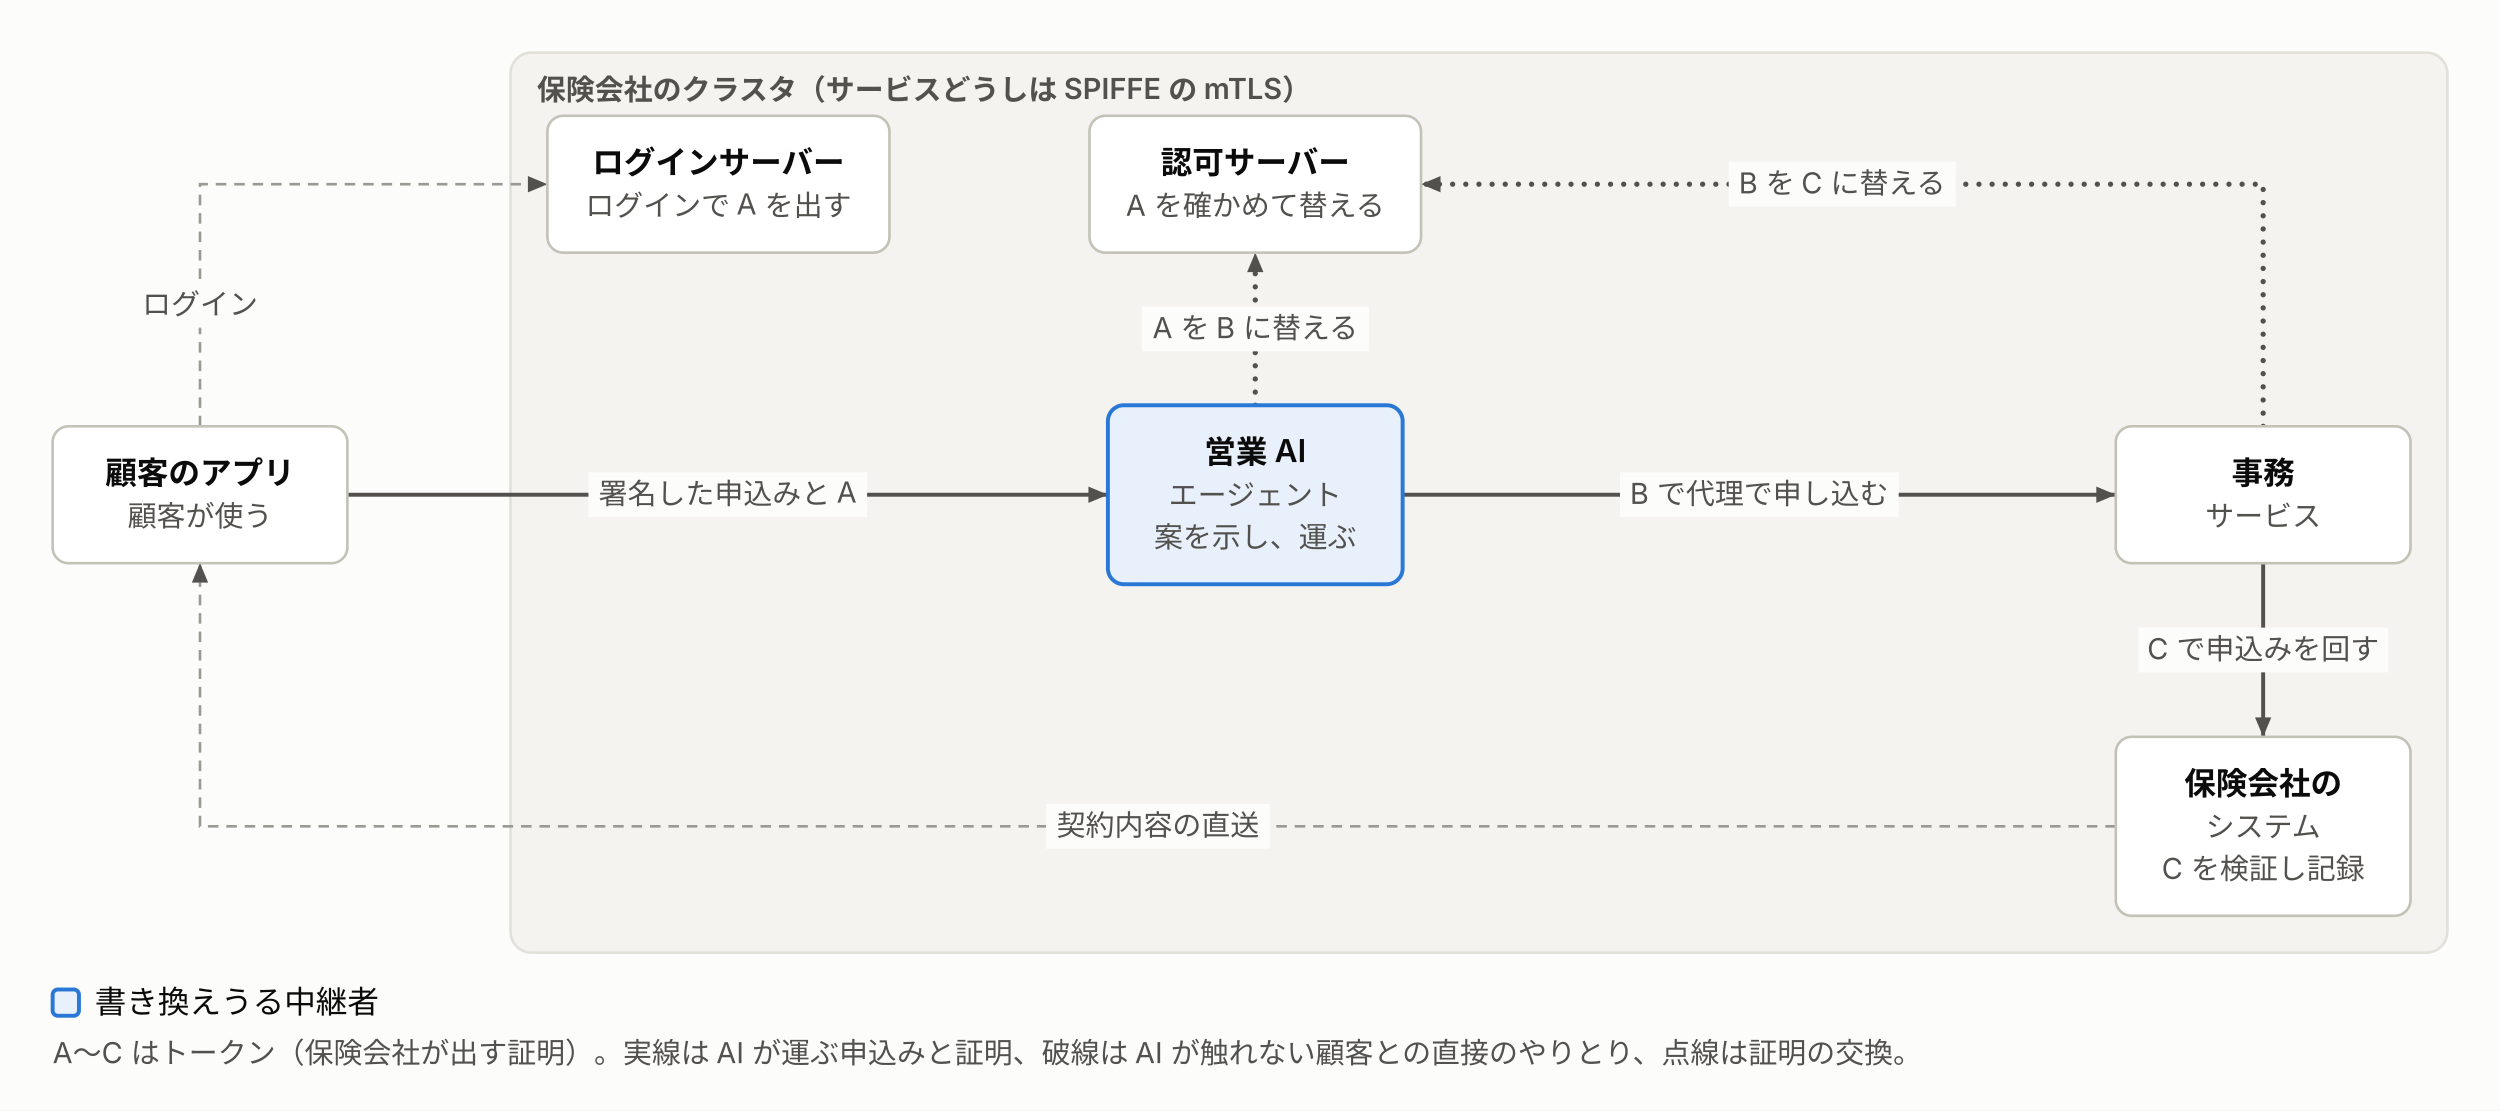
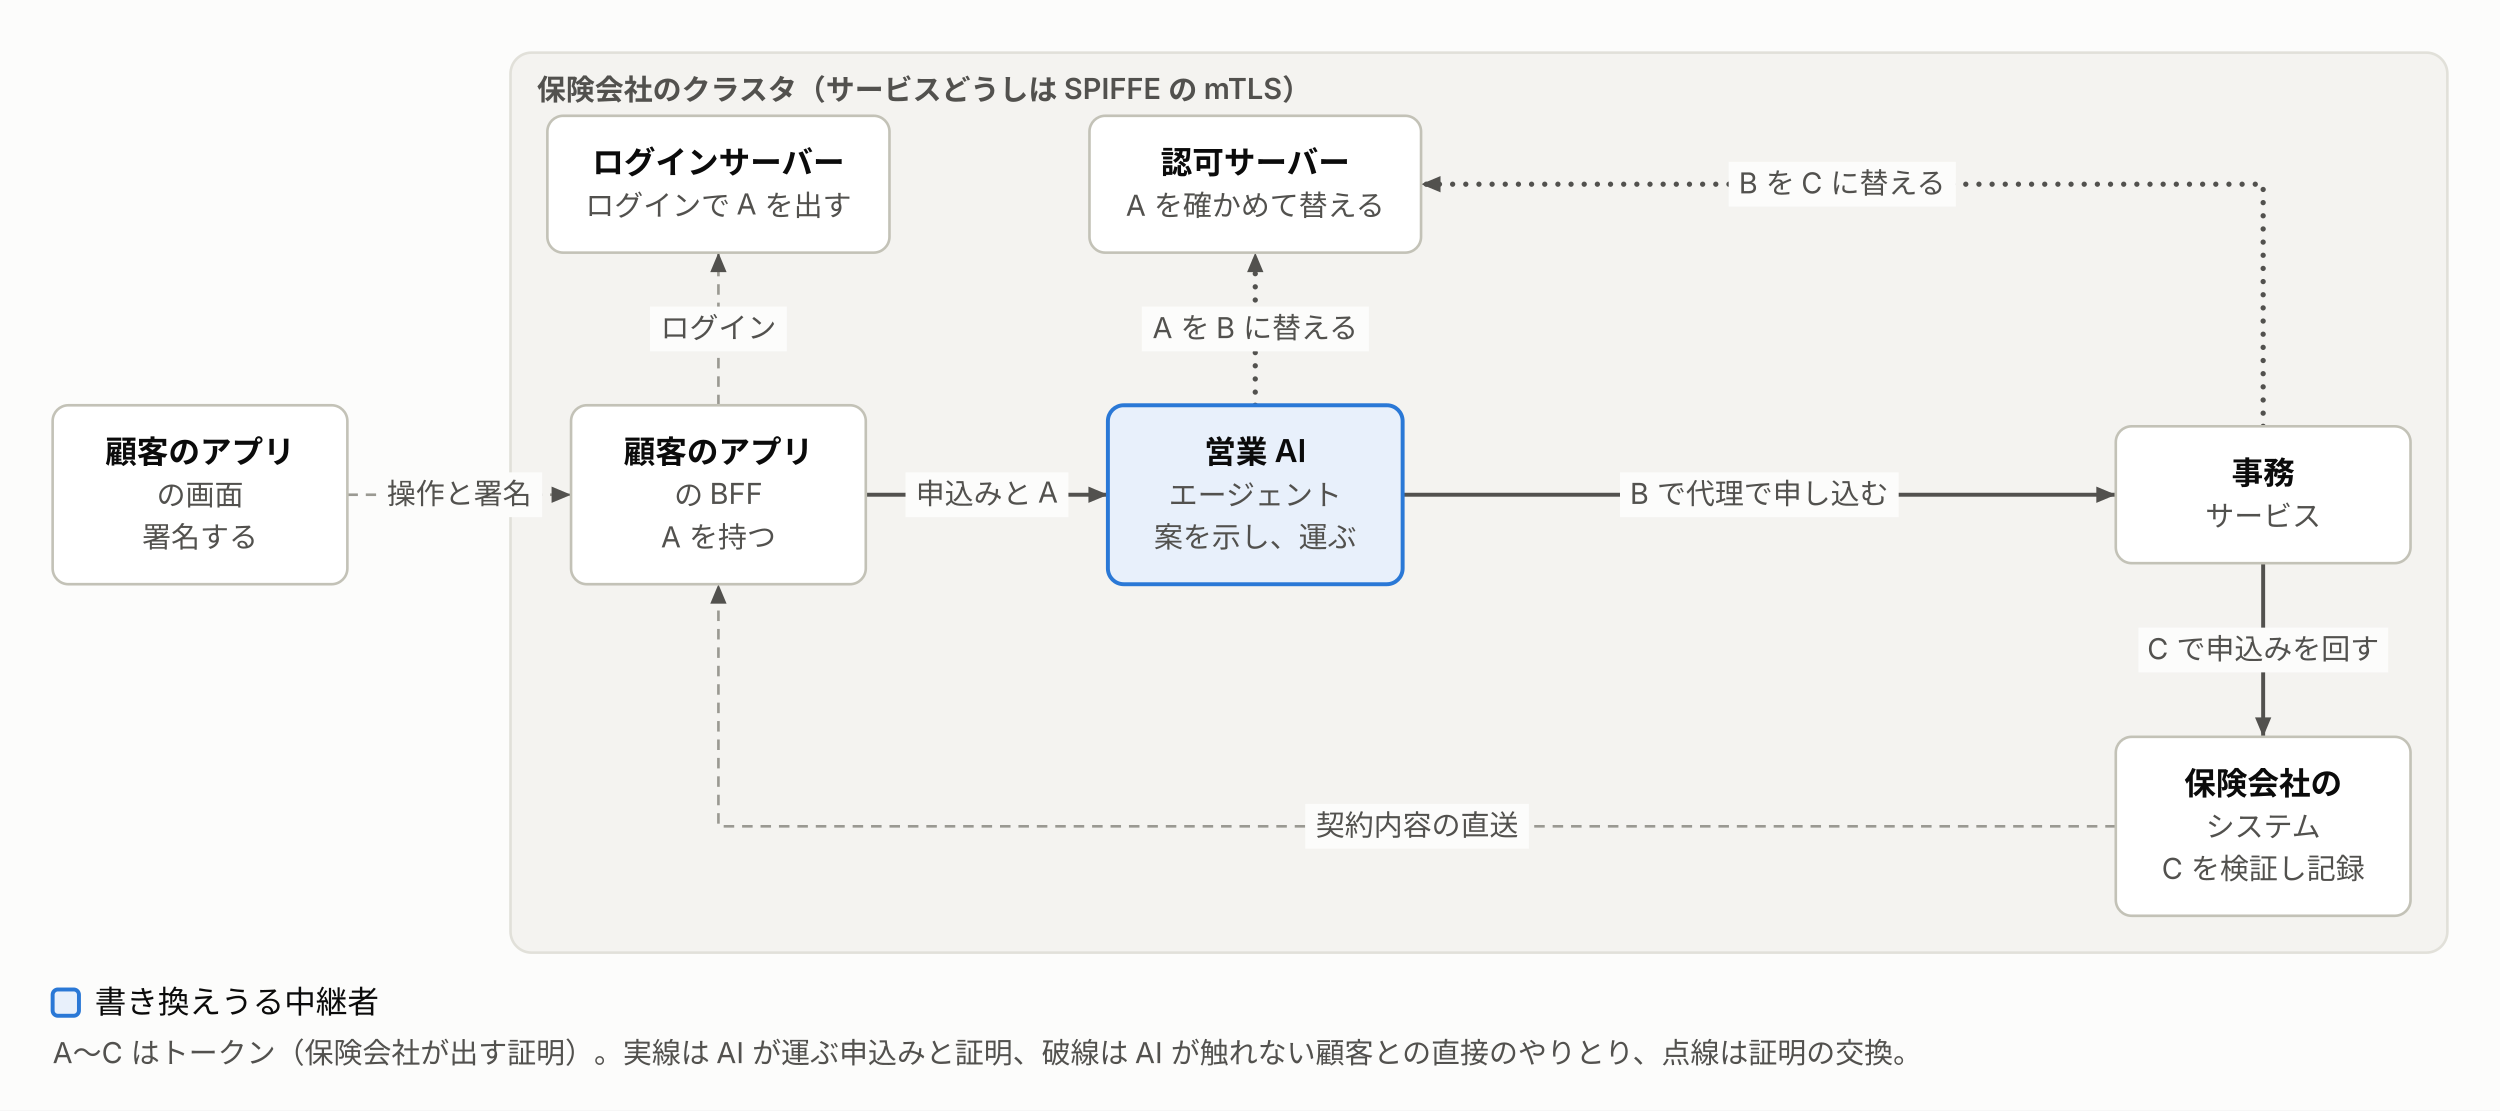
<svg xmlns="http://www.w3.org/2000/svg" viewBox="0 0 950 422" width="950" height="422" role="img" aria-labelledby="t d">
  <style>
  svg { font-family: system-ui, -apple-system, "Hiragino Sans", "Noto Sans JP", sans-serif; }
  .bg { fill: #fcfcfb; } .ink { fill: #0b0b0b; } .ink2 { fill: #52514e; } .ink3 { fill: #898781; } .grid { stroke: #e1e0d9; stroke-width: 1; } .axis { stroke: #c3c2b7; stroke-width: 1; }
  .box { fill: #ffffff; stroke: #c3c2b7; stroke-width: 1; } .grp { fill: #f4f3f0; stroke: #e1e0d9; stroke-width: 1; } .track { fill: #e1e0d9; }
  .k1 { fill: #e8f0fb; stroke: #2a78d6; stroke-width: 1.5; } .k2 { fill: #fdeee7; stroke: #eb6834; stroke-width: 1.5; }
  .kadd { fill: #e6f6ef; stroke: #1baf7a; stroke-width: 1.5; } .krem { fill: #fdeceb; stroke: #e34948; stroke-width: 1.5; stroke-dasharray: 5 3; }
  .line { stroke: #52514e; stroke-width: 1.5; fill: none; } .dash { stroke: #9a9992; stroke-width: 1; stroke-dasharray: 4 3; fill: none; } .dot { stroke: #52514e; stroke-width: 2; stroke-dasharray: 0 5; stroke-linecap: round; fill: none; } .head { fill: #52514e; }
  .ladd { stroke: #1baf7a; stroke-width: 2; fill: none; } .lrem { stroke: #e34948; stroke-width: 1.5; stroke-dasharray: 5 3; fill: none; } .hadd { fill: #1baf7a; } .hrem { fill: #e34948; }
  .l1, .l2, .l3, .lg { stroke-width: 2; fill: none; stroke-linejoin: round; stroke-linecap: round; } .l1 { stroke: #2a78d6; } .l2 { stroke: #eb6834; } .l3 { stroke: #1baf7a; } .lg { stroke: #898781; }
  .link { stroke: #c3c2b7; stroke-width: 3; stroke-linecap: round; } .ring { stroke: #fcfcfb; stroke-width: 2; } .mark { stroke: #0b0b0b; stroke-width: 1.5; } .today { stroke: #0b0b0b; stroke-width: 1.5; }
  .s1 { fill: #2a78d6; } .s2 { fill: #eb6834; } .s3 { fill: #1baf7a; } .s4 { fill: #eda100; } .s5 { fill: #e87ba4; } .gray { fill: #898781; } .onfill { fill: #0b0b0b; }
  .h1 { fill: #cde2fb; } .h2 { fill: #86b6ef; } .h3 { fill: #3987e5; } .h4 { fill: #1c5cab; } .h5 { fill: #0d366b; }
  .t1, .t2, .t3 { fill: #0b0b0b; } .t4, .t5 { fill: #ffffff; }
  .ok { fill: #0ca30c; } .warn { fill: #fab219; } .bad { fill: #d03b3b; } .glyph { stroke: #ffffff; stroke-width: 2; fill: none; stroke-linecap: round; stroke-linejoin: round; }
  @media (prefers-color-scheme: dark) {
    .bg { fill: #1a1a19; } .ink { fill: #f0efec; } .ink2 { fill: #c3c2b7; } .ink3 { fill: #898781; } .grid { stroke: #2c2c2a; } .axis { stroke: #383835; }
    .box { fill: #242422; stroke: #4a4a46; } .grp { fill: #20201f; stroke: #2c2c2a; } .track { fill: #2c2c2a; }
    .k1 { fill: #17263a; stroke: #3987e5; } .k2 { fill: #3a2218; stroke: #d95926; }
    .kadd { fill: #12281f; stroke: #199e70; } .krem { fill: #3a1c1c; stroke: #e66767; }
    .line { stroke: #c3c2b7; } .dash { stroke: #7a7972; } .dot { stroke: #c3c2b7; } .head { fill: #c3c2b7; }
    .ladd { stroke: #199e70; } .lrem { stroke: #e66767; } .hadd { fill: #199e70; } .hrem { fill: #e66767; }
    .l1 { stroke: #3987e5; } .l2 { stroke: #d95926; } .l3 { stroke: #199e70; }
    .link { stroke: #5a5a55; } .ring { stroke: #1a1a19; } .mark { stroke: #f0efec; } .today { stroke: #f0efec; }
    .s1 { fill: #3987e5; } .s2 { fill: #d95926; } .s3 { fill: #199e70; } .s4 { fill: #c98500; } .s5 { fill: #d55181; }
    .h1 { fill: #0d366b; } .h2 { fill: #184f95; } .h3 { fill: #256abf; } .h4 { fill: #3987e5; } .h5 { fill: #9ec5f4; }
    .t1, .t2, .t3 { fill: #f0efec; } .t4, .t5 { fill: #0b0b0b; }
  }
</style>
  <rect class="bg" width="950" height="422" />
  <g transform="translate(20,20)">
    <rect class="grp" x="174" y="0" width="736" height="342" rx="8" />
    <text x="184" y="18" class="ink2" font-size="11" text-anchor="start" font-weight="600">保険会社のクラスタ（サービスどうしは SPIFFE の mTLS）</text>
-     <polyline class="dash" points="56,142 56,50 188,50" />
-     <polygon class="head" points="188,50 180.6,46.9 180.6,53.1" />
-     <polyline class="line" points="112,168 401,168" />
+     <polyline class="dash" points="112,168 197,168" />
+     <polygon class="head" points="197,168 189.6,164.9 189.6,171.1" />
+     <polyline class="dash" points="253,134 253,76" />
+     <polygon class="head" points="253,76 249.9,83.4 256.1,83.4" />
+     <polyline class="line" points="309,168 401,168" />
    <polygon class="head" points="401,168 393.6,164.9 393.6,171.1" />
    <polyline class="dot" points="457,134 457,76" />
    <polygon class="head" points="457,76 453.9,83.4 460.1,83.4" />
    <polyline class="line" points="513,168 784,168" />
    <polygon class="head" points="784,168 776.6,164.9 776.6,171.1" />
    <polyline class="dot" points="840,142 840,50 520,50" />
    <polygon class="head" points="520,50 527.4,53.1 527.4,46.9" />
    <polyline class="line" points="840,194 840,260" />
    <polygon class="head" points="840,260 843.1,252.6 836.9,252.6" />
-     <polyline class="dash" points="784,294 56,294 56,194" />
-     <polygon class="head" points="56,194 52.9,201.4 59.1,201.4" />
-     <rect class="box" x="0" y="142" width="112" height="52" rx="6" />
-     <text x="56" y="164" class="ink" font-size="12" text-anchor="middle" font-weight="600">顧客のアプリ</text>
-     <text x="56" y="180" class="ink2" font-size="11" text-anchor="middle" font-weight="400">顧客が使う</text>
+     <polyline class="dash" points="784,294 253,294 253,202" />
+     <polygon class="head" points="253,202 249.9,209.4 256.1,209.4" />
+     <rect class="box" x="0" y="134" width="112" height="68" rx="6" />
+     <text x="56" y="156" class="ink" font-size="12" text-anchor="middle" font-weight="600">顧客のアプリ</text>
+     <text x="56" y="172" class="ink2" font-size="11" text-anchor="middle" font-weight="400">の画面</text>
+     <text x="56" y="188" class="ink2" font-size="11" text-anchor="middle" font-weight="400">署名する</text>
+     <rect class="box" x="197" y="134" width="112" height="68" rx="6" />
+     <text x="253" y="156" class="ink" font-size="12" text-anchor="middle" font-weight="600">顧客のアプリ</text>
+     <text x="253" y="172" class="ink2" font-size="11" text-anchor="middle" font-weight="400">の BFF</text>
+     <text x="253" y="188" class="ink2" font-size="11" text-anchor="middle" font-weight="400">A を持つ</text>
    <rect class="box" x="188" y="24" width="130" height="52" rx="6" />
    <text x="253" y="46" class="ink" font-size="12" text-anchor="middle" font-weight="600">ログインサーバー</text>
    <text x="253" y="62" class="ink2" font-size="11" text-anchor="middle" font-weight="400">ログインで A を出す</text>
    <rect class="box" x="394" y="24" width="126" height="52" rx="6" />
    <text x="457" y="46" class="ink" font-size="12" text-anchor="middle" font-weight="600">認可サーバー</text>
    <text x="457" y="62" class="ink2" font-size="11" text-anchor="middle" font-weight="400">A を確かめて替える</text>
    <rect class="k1" x="401" y="134" width="112" height="68" rx="6" />
    <text x="457" y="156" class="ink" font-size="12" text-anchor="middle" font-weight="600">営業 AI</text>
    <text x="457" y="172" class="ink2" font-size="11" text-anchor="middle" font-weight="400">エージェント</text>
    <text x="457" y="188" class="ink2" font-size="11" text-anchor="middle" font-weight="400">案を示し、運ぶ</text>
    <rect class="box" x="784" y="142" width="112" height="52" rx="6" />
    <text x="840" y="164" class="ink" font-size="12" text-anchor="middle" font-weight="600">事務</text>
    <text x="840" y="180" class="ink2" font-size="11" text-anchor="middle" font-weight="400">サービス</text>
    <rect class="box" x="784" y="260" width="112" height="68" rx="6" />
    <text x="840" y="282" class="ink" font-size="12" text-anchor="middle" font-weight="600">保険会社の</text>
    <text x="840" y="298" class="ink2" font-size="11" text-anchor="middle" font-weight="400">システム</text>
    <text x="840" y="314" class="ink2" font-size="11" text-anchor="middle" font-weight="400">C を検証し記録</text>
-     <rect class="bg" x="30" y="87.5" width="52" height="17" />
-     <text x="56" y="99.5" class="ink2" font-size="11" text-anchor="middle" font-weight="400">ログイン</text>
-     <rect class="bg" x="203.6" y="159.5" width="105.9" height="17" />
-     <text x="256.5" y="171.5" class="ink2" font-size="11" text-anchor="middle" font-weight="400">署名した申込みと A</text>
+     <rect class="bg" x="123" y="159.5" width="63" height="17" />
+     <text x="154.5" y="171.5" class="ink2" font-size="11" text-anchor="middle" font-weight="400">操作と署名</text>
+     <rect class="bg" x="227" y="96.5" width="52" height="17" />
+     <text x="253" y="108.5" class="ink2" font-size="11" text-anchor="middle" font-weight="400">ログイン</text>
+     <rect class="bg" x="324.1" y="159.5" width="61.9" height="17" />
+     <text x="355" y="171.5" class="ink2" font-size="11" text-anchor="middle" font-weight="400">申込みと A</text>
    <rect class="bg" x="413.9" y="96.5" width="86.3" height="17" />
    <text x="457" y="108.5" class="ink2" font-size="11" text-anchor="middle" font-weight="400">A を B に替える</text>
    <rect class="bg" x="595.6" y="159.5" width="105.9" height="17" />
    <text x="648.5" y="171.5" class="ink2" font-size="11" text-anchor="middle" font-weight="400">B で代理で申し込む</text>
    <rect class="bg" x="636.9" y="41.5" width="86.3" height="17" />
    <text x="680" y="53.5" class="ink2" font-size="11" text-anchor="middle" font-weight="400">B を C に替える</text>
    <rect class="bg" x="792.6" y="218.5" width="94.9" height="17" />
    <text x="840" y="230.5" class="ink2" font-size="11" text-anchor="middle" font-weight="400">C で申込みを回す</text>
-     <rect class="bg" x="377.5" y="285.5" width="85" height="17" />
-     <text x="420" y="297.5" class="ink2" font-size="11" text-anchor="middle" font-weight="400">契約内容の直送</text>
+     <rect class="bg" x="476" y="285.5" width="85" height="17" />
+     <text x="518.5" y="297.5" class="ink2" font-size="11" text-anchor="middle" font-weight="400">契約内容の直送</text>
  </g>
  <rect class="k1" x="20" y="376" width="10" height="10" rx="2" />
  <text x="36" y="385" class="ink" font-size="12" text-anchor="start" font-weight="400">書き換えうる中継者</text>
  <text x="20" y="404" class="ink2" font-size="11" text-anchor="start" font-weight="400">A〜C はトークン（保険会社が出す証明）。実線は AI が運ぶ申込みと証明、破線は AI が触れない顧客との直接のやりとり、点線は証明の交換。</text>
</svg>
